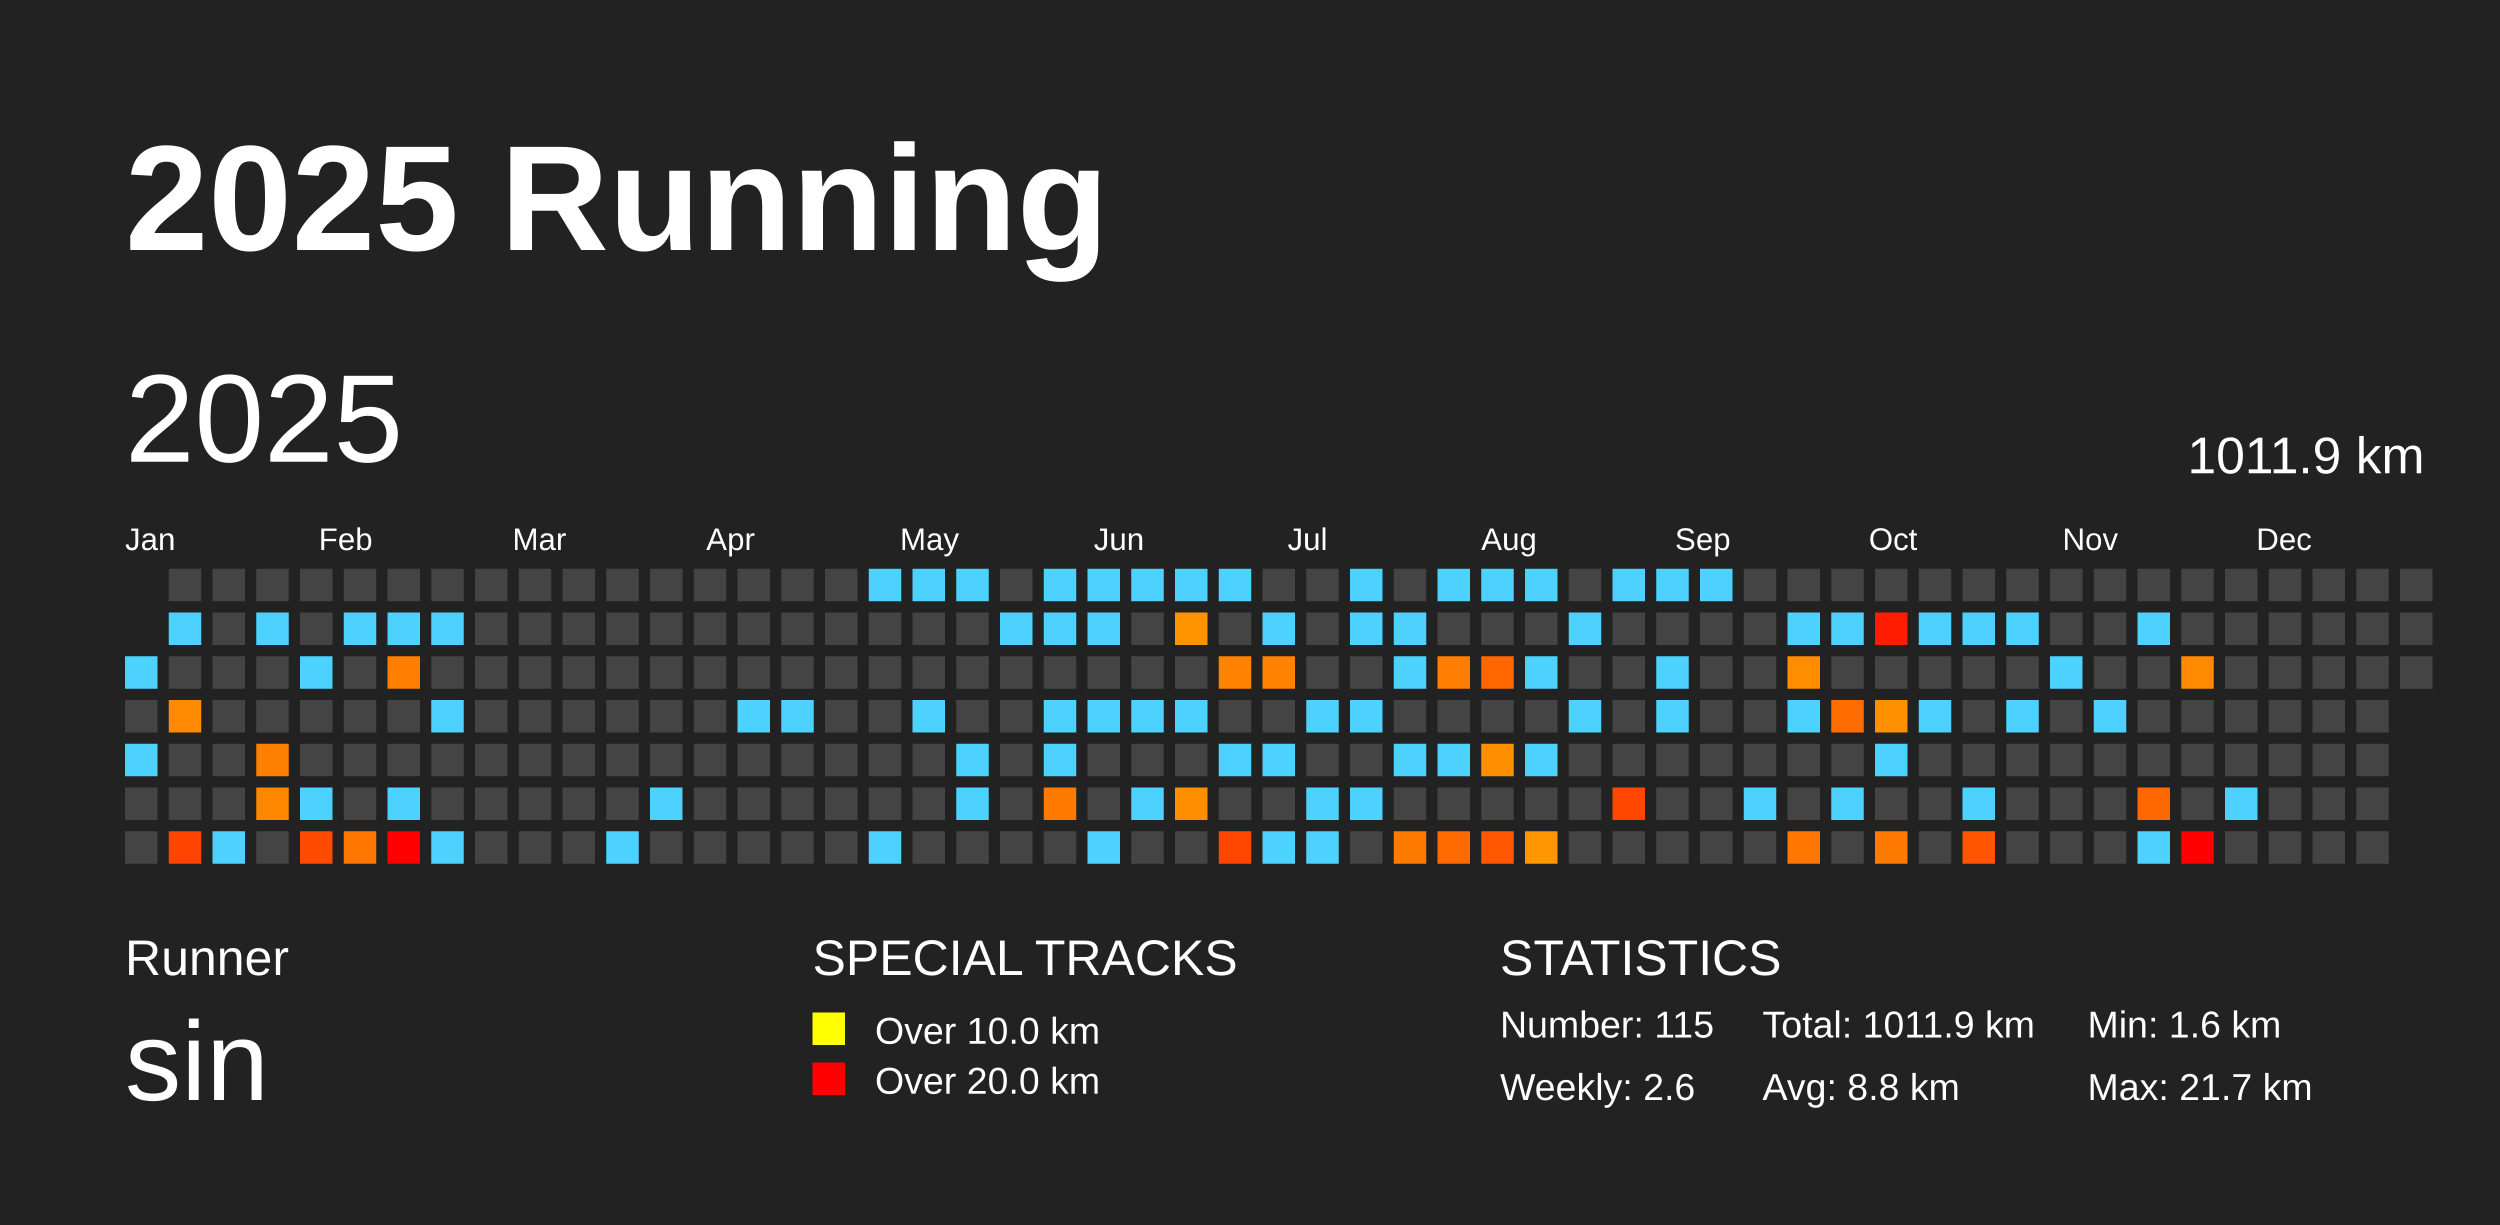
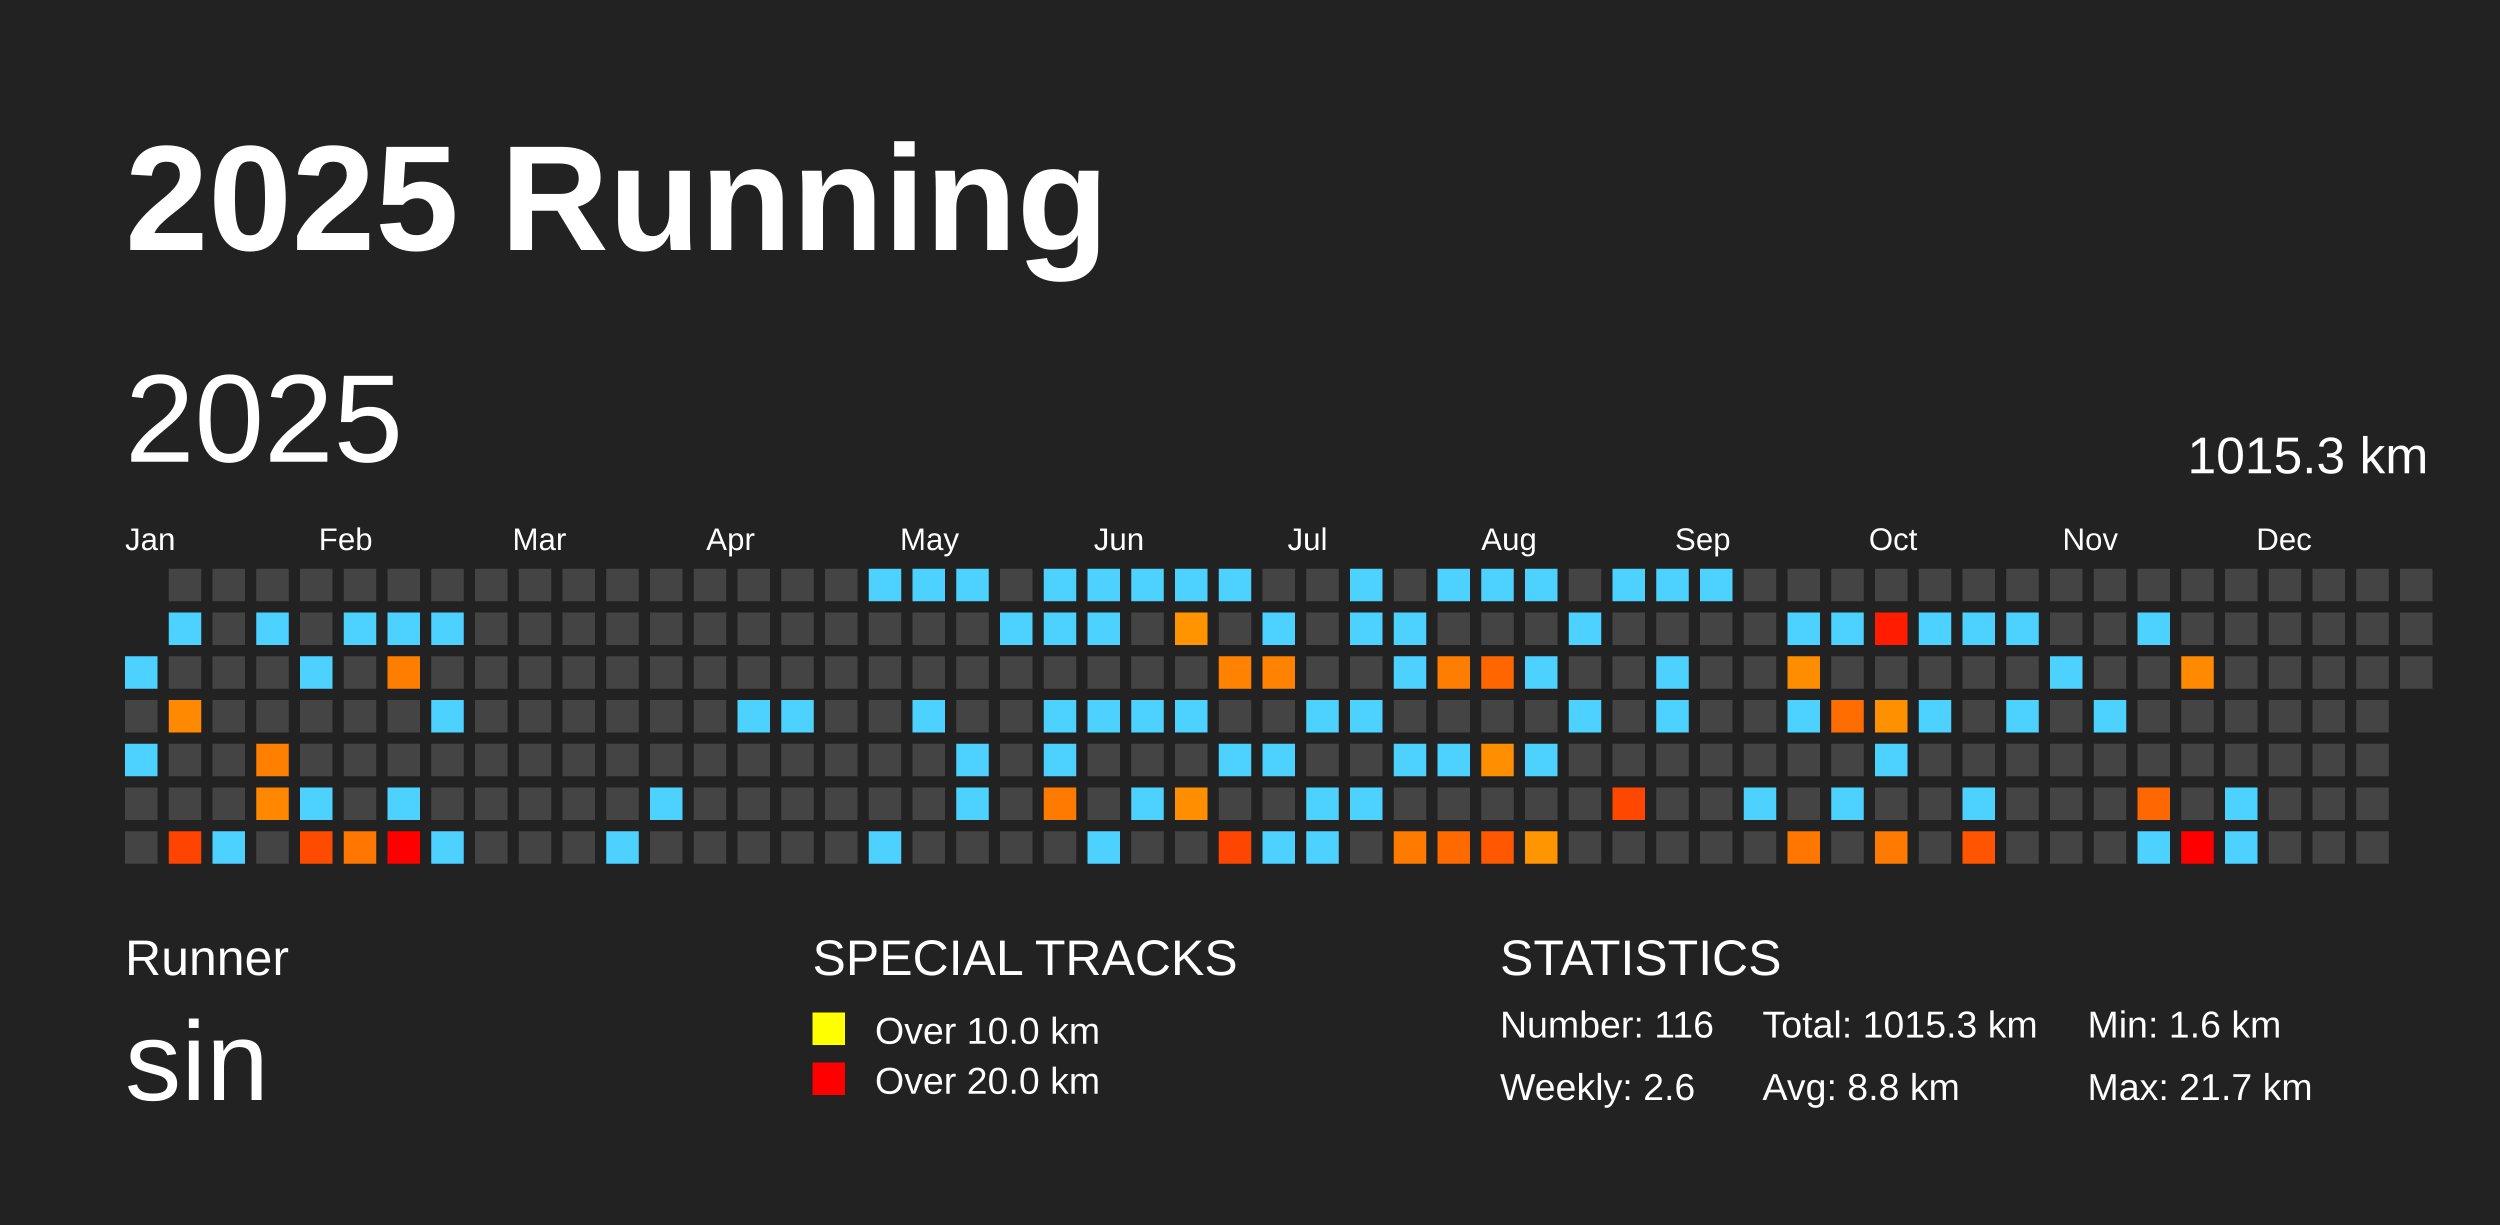
<svg xmlns="http://www.w3.org/2000/svg" baseProfile="full" height="98mm" version="1.1" viewBox="0,0,200,98" width="200mm">
  <defs />
  <rect fill="#222222" height="98" width="200" x="0" y="0" />
  <text fill="#FFFFFF" style="font-size:12px; font-family:Arial; font-weight:bold;" x="10" y="20">2025 Running</text>
  <text fill="#FFFFFF" style="font-size:4px; font-family:Arial" x="10" y="78">Runner</text>
  <text fill="#FFFFFF" style="font-size:9px; font-family:Arial" x="10" y="88">sin</text>
  <text fill="#FFFFFF" style="font-size:4px; font-family:Arial" x="65" y="78">SPECIAL TRACKS</text>
  <rect fill="yellow" height="2.6" width="2.6" x="65" y="81" />
  <text fill="#FFFFFF" style="font-size:3px; font-family:Arial" x="70" y="83.5">Over 10.0 km</text>
  <rect fill="red" height="2.6" width="2.6" x="65" y="85" />
  <text fill="#FFFFFF" style="font-size:3px; font-family:Arial" x="70" y="87.5">Over 20.0 km</text>
  <text fill="#FFFFFF" style="font-size:4px; font-family:Arial" x="120" y="78">STATISTICS</text>
-   <text fill="#FFFFFF" style="font-size:3px; font-family:Arial" x="120" y="83">Number: 115</text>
+   <text fill="#FFFFFF" style="font-size:3px; font-family:Arial" x="120" y="83">Number: 116</text>
  <text fill="#FFFFFF" style="font-size:3px; font-family:Arial" x="120" y="88">Weekly: 2.6</text>
-   <text fill="#FFFFFF" style="font-size:3px; font-family:Arial" x="141" y="83">Total: 1011.9 km</text>
+   <text fill="#FFFFFF" style="font-size:3px; font-family:Arial" x="141" y="83">Total: 1015.3 km</text>
  <text fill="#FFFFFF" style="font-size:3px; font-family:Arial" x="141" y="88">Avg: 8.8 km</text>
  <text fill="#FFFFFF" style="font-size:3px; font-family:Arial" x="167" y="83">Min: 1.6 km</text>
  <text fill="#FFFFFF" style="font-size:3px; font-family:Arial" x="167" y="88">Max: 21.7 km</text>
  <text dominant-baseline="hanging" fill="#FFFFFF" style="font-size:10.0px; font-family:Arial;" x="10" y="30">2025</text>
-   <text dominant-baseline="hanging" fill="#FFFFFF" style="font-size:4.125px; font-family:Arial;" x="175" y="35">1011.9 km</text>
+   <text dominant-baseline="hanging" fill="#FFFFFF" style="font-size:4.125px; font-family:Arial;" x="175" y="35">1015.3 km</text>
  <text fill="#FFFFFF" style="font-size:2.5px; font-family:Arial" x="10.0" y="44">Jan</text>
  <text fill="#FFFFFF" style="font-size:2.5px; font-family:Arial" x="25.5" y="44">Feb</text>
  <text fill="#FFFFFF" style="font-size:2.5px; font-family:Arial" x="41.0" y="44">Mar</text>
  <text fill="#FFFFFF" style="font-size:2.5px; font-family:Arial" x="56.5" y="44">Apr</text>
  <text fill="#FFFFFF" style="font-size:2.5px; font-family:Arial" x="72.0" y="44">May</text>
  <text fill="#FFFFFF" style="font-size:2.5px; font-family:Arial" x="87.5" y="44">Jun</text>
  <text fill="#FFFFFF" style="font-size:2.5px; font-family:Arial" x="103.0" y="44">Jul</text>
  <text fill="#FFFFFF" style="font-size:2.5px; font-family:Arial" x="118.5" y="44">Aug</text>
  <text fill="#FFFFFF" style="font-size:2.5px; font-family:Arial" x="134.0" y="44">Sep</text>
  <text fill="#FFFFFF" style="font-size:2.5px; font-family:Arial" x="149.5" y="44">Oct</text>
  <text fill="#FFFFFF" style="font-size:2.5px; font-family:Arial" x="165.0" y="44">Nov</text>
  <text fill="#FFFFFF" style="font-size:2.5px; font-family:Arial" x="180.5" y="44">Dec</text>
  <rect fill="#4dd2ff" height="2.6" width="2.6" x="10.0" y="52.5" />
  <rect fill="#444444" height="2.6" width="2.6" x="10.0" y="56.0" />
  <rect fill="#4dd2ff" height="2.6" width="2.6" x="10.0" y="59.5" />
  <rect fill="#444444" height="2.6" width="2.6" x="10.0" y="63.0" />
  <rect fill="#444444" height="2.6" width="2.6" x="10.0" y="66.5" />
  <rect fill="#444444" height="2.6" width="2.6" x="13.5" y="45.5" />
  <rect fill="#4dd2ff" height="2.6" width="2.6" x="13.5" y="49.0" />
  <rect fill="#444444" height="2.6" width="2.6" x="13.5" y="52.5" />
  <rect fill="#ff8900" height="2.6" width="2.6" x="13.5" y="56.0" />
  <rect fill="#444444" height="2.6" width="2.6" x="13.5" y="59.5" />
  <rect fill="#444444" height="2.6" width="2.6" x="13.5" y="63.0" />
  <rect fill="#ff4300" height="2.6" width="2.6" x="13.5" y="66.5" />
  <rect fill="#444444" height="2.6" width="2.6" x="17.0" y="45.5" />
  <rect fill="#444444" height="2.6" width="2.6" x="17.0" y="49.0" />
  <rect fill="#444444" height="2.6" width="2.6" x="17.0" y="52.5" />
  <rect fill="#444444" height="2.6" width="2.6" x="17.0" y="56.0" />
  <rect fill="#444444" height="2.6" width="2.6" x="17.0" y="59.5" />
  <rect fill="#444444" height="2.6" width="2.6" x="17.0" y="63.0" />
  <rect fill="#4dd2ff" height="2.6" width="2.6" x="17.0" y="66.5" />
  <rect fill="#444444" height="2.6" width="2.6" x="20.5" y="45.5" />
  <rect fill="#4dd2ff" height="2.6" width="2.6" x="20.5" y="49.0" />
  <rect fill="#444444" height="2.6" width="2.6" x="20.5" y="52.5" />
  <rect fill="#444444" height="2.6" width="2.6" x="20.5" y="56.0" />
  <rect fill="#ff7f00" height="2.6" width="2.6" x="20.5" y="59.5" />
  <rect fill="#ff8800" height="2.6" width="2.6" x="20.5" y="63.0" />
  <rect fill="#444444" height="2.6" width="2.6" x="20.5" y="66.5" />
  <rect fill="#444444" height="2.6" width="2.6" x="24.0" y="45.5" />
  <rect fill="#444444" height="2.6" width="2.6" x="24.0" y="49.0" />
  <rect fill="#4dd2ff" height="2.6" width="2.6" x="24.0" y="52.5" />
  <rect fill="#444444" height="2.6" width="2.6" x="24.0" y="56.0" />
  <rect fill="#444444" height="2.6" width="2.6" x="24.0" y="59.5" />
  <rect fill="#4dd2ff" height="2.6" width="2.6" x="24.0" y="63.0" />
  <rect fill="#ff4b00" height="2.6" width="2.6" x="24.0" y="66.5" />
  <rect fill="#444444" height="2.6" width="2.6" x="27.5" y="45.5" />
  <rect fill="#4dd2ff" height="2.6" width="2.6" x="27.5" y="49.0" />
  <rect fill="#444444" height="2.6" width="2.6" x="27.5" y="52.5" />
  <rect fill="#444444" height="2.6" width="2.6" x="27.5" y="56.0" />
  <rect fill="#444444" height="2.6" width="2.6" x="27.5" y="59.5" />
  <rect fill="#444444" height="2.6" width="2.6" x="27.5" y="63.0" />
  <rect fill="#ff7600" height="2.6" width="2.6" x="27.5" y="66.5" />
  <rect fill="#444444" height="2.6" width="2.6" x="31.0" y="45.5" />
  <rect fill="#4dd2ff" height="2.6" width="2.6" x="31.0" y="49.0" />
  <rect fill="#ff7e00" height="2.6" width="2.6" x="31.0" y="52.5" />
  <rect fill="#444444" height="2.6" width="2.6" x="31.0" y="56.0" />
  <rect fill="#444444" height="2.6" width="2.6" x="31.0" y="59.5" />
  <rect fill="#4dd2ff" height="2.6" width="2.6" x="31.0" y="63.0" />
  <rect fill="red" height="2.6" width="2.6" x="31.0" y="66.5" />
  <rect fill="#444444" height="2.6" width="2.6" x="34.5" y="45.5" />
  <rect fill="#4dd2ff" height="2.6" width="2.6" x="34.5" y="49.0" />
  <rect fill="#444444" height="2.6" width="2.6" x="34.5" y="52.5" />
  <rect fill="#4dd2ff" height="2.6" width="2.6" x="34.5" y="56.0" />
  <rect fill="#444444" height="2.6" width="2.6" x="34.5" y="59.5" />
  <rect fill="#444444" height="2.6" width="2.6" x="34.5" y="63.0" />
  <rect fill="#4dd2ff" height="2.6" width="2.6" x="34.5" y="66.5" />
  <rect fill="#444444" height="2.6" width="2.6" x="38.0" y="45.5" />
  <rect fill="#444444" height="2.6" width="2.6" x="38.0" y="49.0" />
  <rect fill="#444444" height="2.6" width="2.6" x="38.0" y="52.5" />
  <rect fill="#444444" height="2.6" width="2.6" x="38.0" y="56.0" />
  <rect fill="#444444" height="2.6" width="2.6" x="38.0" y="59.5" />
  <rect fill="#444444" height="2.6" width="2.6" x="38.0" y="63.0" />
  <rect fill="#444444" height="2.6" width="2.6" x="38.0" y="66.5" />
  <rect fill="#444444" height="2.6" width="2.6" x="41.5" y="45.5" />
  <rect fill="#444444" height="2.6" width="2.6" x="41.5" y="49.0" />
  <rect fill="#444444" height="2.6" width="2.6" x="41.5" y="52.5" />
  <rect fill="#444444" height="2.6" width="2.6" x="41.5" y="56.0" />
  <rect fill="#444444" height="2.6" width="2.6" x="41.5" y="59.5" />
  <rect fill="#444444" height="2.6" width="2.6" x="41.5" y="63.0" />
  <rect fill="#444444" height="2.6" width="2.6" x="41.5" y="66.5" />
  <rect fill="#444444" height="2.6" width="2.6" x="45.0" y="45.5" />
  <rect fill="#444444" height="2.6" width="2.6" x="45.0" y="49.0" />
  <rect fill="#444444" height="2.6" width="2.6" x="45.0" y="52.5" />
  <rect fill="#444444" height="2.6" width="2.6" x="45.0" y="56.0" />
  <rect fill="#444444" height="2.6" width="2.6" x="45.0" y="59.5" />
  <rect fill="#444444" height="2.6" width="2.6" x="45.0" y="63.0" />
  <rect fill="#444444" height="2.6" width="2.6" x="45.0" y="66.5" />
  <rect fill="#444444" height="2.6" width="2.6" x="48.5" y="45.5" />
  <rect fill="#444444" height="2.6" width="2.6" x="48.5" y="49.0" />
  <rect fill="#444444" height="2.6" width="2.6" x="48.5" y="52.5" />
  <rect fill="#444444" height="2.6" width="2.6" x="48.5" y="56.0" />
  <rect fill="#444444" height="2.6" width="2.6" x="48.5" y="59.5" />
  <rect fill="#444444" height="2.6" width="2.6" x="48.5" y="63.0" />
  <rect fill="#4dd2ff" height="2.6" width="2.6" x="48.5" y="66.5" />
  <rect fill="#444444" height="2.6" width="2.6" x="52.0" y="45.5" />
  <rect fill="#444444" height="2.6" width="2.6" x="52.0" y="49.0" />
  <rect fill="#444444" height="2.6" width="2.6" x="52.0" y="52.5" />
  <rect fill="#444444" height="2.6" width="2.6" x="52.0" y="56.0" />
  <rect fill="#444444" height="2.6" width="2.6" x="52.0" y="59.5" />
  <rect fill="#4dd2ff" height="2.6" width="2.6" x="52.0" y="63.0" />
  <rect fill="#444444" height="2.6" width="2.6" x="52.0" y="66.5" />
  <rect fill="#444444" height="2.6" width="2.6" x="55.5" y="45.5" />
  <rect fill="#444444" height="2.6" width="2.6" x="55.5" y="49.0" />
  <rect fill="#444444" height="2.6" width="2.6" x="55.5" y="52.5" />
  <rect fill="#444444" height="2.6" width="2.6" x="55.5" y="56.0" />
  <rect fill="#444444" height="2.6" width="2.6" x="55.5" y="59.5" />
  <rect fill="#444444" height="2.6" width="2.6" x="55.5" y="63.0" />
  <rect fill="#444444" height="2.6" width="2.6" x="55.5" y="66.5" />
  <rect fill="#444444" height="2.6" width="2.6" x="59.0" y="45.5" />
  <rect fill="#444444" height="2.6" width="2.6" x="59.0" y="49.0" />
  <rect fill="#444444" height="2.6" width="2.6" x="59.0" y="52.5" />
  <rect fill="#4dd2ff" height="2.6" width="2.6" x="59.0" y="56.0" />
  <rect fill="#444444" height="2.6" width="2.6" x="59.0" y="59.5" />
  <rect fill="#444444" height="2.6" width="2.6" x="59.0" y="63.0" />
  <rect fill="#444444" height="2.6" width="2.6" x="59.0" y="66.5" />
  <rect fill="#444444" height="2.6" width="2.6" x="62.5" y="45.5" />
  <rect fill="#444444" height="2.6" width="2.6" x="62.5" y="49.0" />
  <rect fill="#444444" height="2.6" width="2.6" x="62.5" y="52.5" />
  <rect fill="#4dd2ff" height="2.6" width="2.6" x="62.5" y="56.0" />
  <rect fill="#444444" height="2.6" width="2.6" x="62.5" y="59.5" />
  <rect fill="#444444" height="2.6" width="2.6" x="62.5" y="63.0" />
  <rect fill="#444444" height="2.6" width="2.6" x="62.5" y="66.5" />
  <rect fill="#444444" height="2.6" width="2.6" x="66.0" y="45.5" />
  <rect fill="#444444" height="2.6" width="2.6" x="66.0" y="49.0" />
  <rect fill="#444444" height="2.6" width="2.6" x="66.0" y="52.5" />
  <rect fill="#444444" height="2.6" width="2.6" x="66.0" y="56.0" />
  <rect fill="#444444" height="2.6" width="2.6" x="66.0" y="59.5" />
  <rect fill="#444444" height="2.6" width="2.6" x="66.0" y="63.0" />
  <rect fill="#444444" height="2.6" width="2.6" x="66.0" y="66.5" />
  <rect fill="#4dd2ff" height="2.6" width="2.6" x="69.5" y="45.5" />
  <rect fill="#444444" height="2.6" width="2.6" x="69.5" y="49.0" />
  <rect fill="#444444" height="2.6" width="2.6" x="69.5" y="52.5" />
  <rect fill="#444444" height="2.6" width="2.6" x="69.5" y="56.0" />
  <rect fill="#444444" height="2.6" width="2.6" x="69.5" y="59.5" />
  <rect fill="#444444" height="2.6" width="2.6" x="69.5" y="63.0" />
  <rect fill="#4dd2ff" height="2.6" width="2.6" x="69.5" y="66.5" />
  <rect fill="#4dd2ff" height="2.6" width="2.6" x="73.0" y="45.5" />
  <rect fill="#444444" height="2.6" width="2.6" x="73.0" y="49.0" />
  <rect fill="#444444" height="2.6" width="2.6" x="73.0" y="52.5" />
  <rect fill="#4dd2ff" height="2.6" width="2.6" x="73.0" y="56.0" />
  <rect fill="#444444" height="2.6" width="2.6" x="73.0" y="59.5" />
  <rect fill="#444444" height="2.6" width="2.6" x="73.0" y="63.0" />
  <rect fill="#444444" height="2.6" width="2.6" x="73.0" y="66.5" />
  <rect fill="#4dd2ff" height="2.6" width="2.6" x="76.5" y="45.5" />
  <rect fill="#444444" height="2.6" width="2.6" x="76.5" y="49.0" />
  <rect fill="#444444" height="2.6" width="2.6" x="76.5" y="52.5" />
  <rect fill="#444444" height="2.6" width="2.6" x="76.5" y="56.0" />
  <rect fill="#4dd2ff" height="2.6" width="2.6" x="76.5" y="59.5" />
  <rect fill="#4dd2ff" height="2.6" width="2.6" x="76.5" y="63.0" />
  <rect fill="#444444" height="2.6" width="2.6" x="76.5" y="66.5" />
  <rect fill="#444444" height="2.6" width="2.6" x="80.0" y="45.5" />
  <rect fill="#4dd2ff" height="2.6" width="2.6" x="80.0" y="49.0" />
  <rect fill="#444444" height="2.6" width="2.6" x="80.0" y="52.5" />
  <rect fill="#444444" height="2.6" width="2.6" x="80.0" y="56.0" />
  <rect fill="#444444" height="2.6" width="2.6" x="80.0" y="59.5" />
  <rect fill="#444444" height="2.6" width="2.6" x="80.0" y="63.0" />
  <rect fill="#444444" height="2.6" width="2.6" x="80.0" y="66.5" />
  <rect fill="#4dd2ff" height="2.6" width="2.6" x="83.5" y="45.5" />
  <rect fill="#4dd2ff" height="2.6" width="2.6" x="83.5" y="49.0" />
  <rect fill="#444444" height="2.6" width="2.6" x="83.5" y="52.5" />
  <rect fill="#4dd2ff" height="2.6" width="2.6" x="83.5" y="56.0" />
  <rect fill="#4dd2ff" height="2.6" width="2.6" x="83.5" y="59.5" />
  <rect fill="#ff7b00" height="2.6" width="2.6" x="83.5" y="63.0" />
  <rect fill="#444444" height="2.6" width="2.6" x="83.5" y="66.5" />
  <rect fill="#4dd2ff" height="2.6" width="2.6" x="87.0" y="45.5" />
  <rect fill="#4dd2ff" height="2.6" width="2.6" x="87.0" y="49.0" />
  <rect fill="#444444" height="2.6" width="2.6" x="87.0" y="52.5" />
  <rect fill="#4dd2ff" height="2.6" width="2.6" x="87.0" y="56.0" />
  <rect fill="#444444" height="2.6" width="2.6" x="87.0" y="59.5" />
  <rect fill="#444444" height="2.6" width="2.6" x="87.0" y="63.0" />
  <rect fill="#4dd2ff" height="2.6" width="2.6" x="87.0" y="66.5" />
  <rect fill="#4dd2ff" height="2.6" width="2.6" x="90.5" y="45.5" />
  <rect fill="#444444" height="2.6" width="2.6" x="90.5" y="49.0" />
  <rect fill="#444444" height="2.6" width="2.6" x="90.5" y="52.5" />
  <rect fill="#4dd2ff" height="2.6" width="2.6" x="90.5" y="56.0" />
  <rect fill="#444444" height="2.6" width="2.6" x="90.5" y="59.5" />
  <rect fill="#4dd2ff" height="2.6" width="2.6" x="90.5" y="63.0" />
  <rect fill="#444444" height="2.6" width="2.6" x="90.5" y="66.5" />
  <rect fill="#4dd2ff" height="2.6" width="2.6" x="94.0" y="45.5" />
  <rect fill="#ff9400" height="2.6" width="2.6" x="94.0" y="49.0" />
  <rect fill="#444444" height="2.6" width="2.6" x="94.0" y="52.5" />
  <rect fill="#4dd2ff" height="2.6" width="2.6" x="94.0" y="56.0" />
  <rect fill="#444444" height="2.6" width="2.6" x="94.0" y="59.5" />
  <rect fill="#ff8e00" height="2.6" width="2.6" x="94.0" y="63.0" />
  <rect fill="#444444" height="2.6" width="2.6" x="94.0" y="66.5" />
  <rect fill="#4dd2ff" height="2.6" width="2.6" x="97.5" y="45.5" />
  <rect fill="#444444" height="2.6" width="2.6" x="97.5" y="49.0" />
  <rect fill="#ff8300" height="2.6" width="2.6" x="97.5" y="52.5" />
  <rect fill="#444444" height="2.6" width="2.6" x="97.5" y="56.0" />
  <rect fill="#4dd2ff" height="2.6" width="2.6" x="97.5" y="59.5" />
  <rect fill="#444444" height="2.6" width="2.6" x="97.5" y="63.0" />
  <rect fill="#ff4600" height="2.6" width="2.6" x="97.5" y="66.5" />
  <rect fill="#444444" height="2.6" width="2.6" x="101.0" y="45.5" />
  <rect fill="#4dd2ff" height="2.6" width="2.6" x="101.0" y="49.0" />
  <rect fill="#ff8200" height="2.6" width="2.6" x="101.0" y="52.5" />
  <rect fill="#444444" height="2.6" width="2.6" x="101.0" y="56.0" />
  <rect fill="#4dd2ff" height="2.6" width="2.6" x="101.0" y="59.5" />
  <rect fill="#444444" height="2.6" width="2.6" x="101.0" y="63.0" />
  <rect fill="#4dd2ff" height="2.6" width="2.6" x="101.0" y="66.5" />
  <rect fill="#444444" height="2.6" width="2.6" x="104.5" y="45.5" />
  <rect fill="#444444" height="2.6" width="2.6" x="104.5" y="49.0" />
  <rect fill="#444444" height="2.6" width="2.6" x="104.5" y="52.5" />
  <rect fill="#4dd2ff" height="2.6" width="2.6" x="104.5" y="56.0" />
  <rect fill="#444444" height="2.6" width="2.6" x="104.5" y="59.5" />
  <rect fill="#4dd2ff" height="2.6" width="2.6" x="104.5" y="63.0" />
  <rect fill="#4dd2ff" height="2.6" width="2.6" x="104.5" y="66.5" />
  <rect fill="#4dd2ff" height="2.6" width="2.6" x="108.0" y="45.5" />
  <rect fill="#4dd2ff" height="2.6" width="2.6" x="108.0" y="49.0" />
  <rect fill="#444444" height="2.6" width="2.6" x="108.0" y="52.5" />
  <rect fill="#4dd2ff" height="2.6" width="2.6" x="108.0" y="56.0" />
  <rect fill="#444444" height="2.6" width="2.6" x="108.0" y="59.5" />
  <rect fill="#4dd2ff" height="2.6" width="2.6" x="108.0" y="63.0" />
  <rect fill="#444444" height="2.6" width="2.6" x="108.0" y="66.5" />
  <rect fill="#444444" height="2.6" width="2.6" x="111.5" y="45.5" />
  <rect fill="#4dd2ff" height="2.6" width="2.6" x="111.5" y="49.0" />
  <rect fill="#4dd2ff" height="2.6" width="2.6" x="111.5" y="52.5" />
  <rect fill="#444444" height="2.6" width="2.6" x="111.5" y="56.0" />
  <rect fill="#4dd2ff" height="2.6" width="2.6" x="111.5" y="59.5" />
  <rect fill="#444444" height="2.6" width="2.6" x="111.5" y="63.0" />
  <rect fill="#ff7b00" height="2.6" width="2.6" x="111.5" y="66.5" />
  <rect fill="#4dd2ff" height="2.6" width="2.6" x="115.0" y="45.5" />
  <rect fill="#444444" height="2.6" width="2.6" x="115.0" y="49.0" />
  <rect fill="#ff7d00" height="2.6" width="2.6" x="115.0" y="52.5" />
  <rect fill="#444444" height="2.6" width="2.6" x="115.0" y="56.0" />
  <rect fill="#4dd2ff" height="2.6" width="2.6" x="115.0" y="59.5" />
  <rect fill="#444444" height="2.6" width="2.6" x="115.0" y="63.0" />
  <rect fill="#ff6a00" height="2.6" width="2.6" x="115.0" y="66.5" />
  <rect fill="#4dd2ff" height="2.6" width="2.6" x="118.5" y="45.5" />
  <rect fill="#444444" height="2.6" width="2.6" x="118.5" y="49.0" />
  <rect fill="#ff6600" height="2.6" width="2.6" x="118.5" y="52.5" />
  <rect fill="#444444" height="2.6" width="2.6" x="118.5" y="56.0" />
  <rect fill="#ff8e00" height="2.6" width="2.6" x="118.5" y="59.5" />
  <rect fill="#444444" height="2.6" width="2.6" x="118.5" y="63.0" />
  <rect fill="#ff5800" height="2.6" width="2.6" x="118.5" y="66.5" />
  <rect fill="#4dd2ff" height="2.6" width="2.6" x="122.0" y="45.5" />
  <rect fill="#444444" height="2.6" width="2.6" x="122.0" y="49.0" />
  <rect fill="#4dd2ff" height="2.6" width="2.6" x="122.0" y="52.5" />
  <rect fill="#444444" height="2.6" width="2.6" x="122.0" y="56.0" />
  <rect fill="#4dd2ff" height="2.6" width="2.6" x="122.0" y="59.5" />
  <rect fill="#444444" height="2.6" width="2.6" x="122.0" y="63.0" />
  <rect fill="#ff9500" height="2.6" width="2.6" x="122.0" y="66.5" />
  <rect fill="#444444" height="2.6" width="2.6" x="125.5" y="45.5" />
  <rect fill="#4dd2ff" height="2.6" width="2.6" x="125.5" y="49.0" />
  <rect fill="#444444" height="2.6" width="2.6" x="125.5" y="52.5" />
  <rect fill="#4dd2ff" height="2.6" width="2.6" x="125.5" y="56.0" />
  <rect fill="#444444" height="2.6" width="2.6" x="125.5" y="59.5" />
  <rect fill="#444444" height="2.6" width="2.6" x="125.5" y="63.0" />
  <rect fill="#444444" height="2.6" width="2.6" x="125.5" y="66.5" />
  <rect fill="#4dd2ff" height="2.6" width="2.6" x="129.0" y="45.5" />
  <rect fill="#444444" height="2.6" width="2.6" x="129.0" y="49.0" />
  <rect fill="#444444" height="2.6" width="2.6" x="129.0" y="52.5" />
  <rect fill="#444444" height="2.6" width="2.6" x="129.0" y="56.0" />
  <rect fill="#444444" height="2.6" width="2.6" x="129.0" y="59.5" />
  <rect fill="#ff4700" height="2.6" width="2.6" x="129.0" y="63.0" />
  <rect fill="#444444" height="2.6" width="2.6" x="129.0" y="66.5" />
  <rect fill="#4dd2ff" height="2.6" width="2.6" x="132.5" y="45.5" />
  <rect fill="#444444" height="2.6" width="2.6" x="132.5" y="49.0" />
  <rect fill="#4dd2ff" height="2.6" width="2.6" x="132.5" y="52.5" />
  <rect fill="#4dd2ff" height="2.6" width="2.6" x="132.5" y="56.0" />
  <rect fill="#444444" height="2.6" width="2.6" x="132.5" y="59.5" />
  <rect fill="#444444" height="2.6" width="2.6" x="132.5" y="63.0" />
  <rect fill="#444444" height="2.6" width="2.6" x="132.5" y="66.5" />
  <rect fill="#4dd2ff" height="2.6" width="2.6" x="136.0" y="45.5" />
  <rect fill="#444444" height="2.6" width="2.6" x="136.0" y="49.0" />
  <rect fill="#444444" height="2.6" width="2.6" x="136.0" y="52.5" />
  <rect fill="#444444" height="2.6" width="2.6" x="136.0" y="56.0" />
  <rect fill="#444444" height="2.6" width="2.6" x="136.0" y="59.5" />
  <rect fill="#444444" height="2.6" width="2.6" x="136.0" y="63.0" />
  <rect fill="#444444" height="2.6" width="2.6" x="136.0" y="66.5" />
  <rect fill="#444444" height="2.6" width="2.6" x="139.5" y="45.5" />
  <rect fill="#444444" height="2.6" width="2.6" x="139.5" y="49.0" />
  <rect fill="#444444" height="2.6" width="2.6" x="139.5" y="52.5" />
  <rect fill="#444444" height="2.6" width="2.6" x="139.5" y="56.0" />
  <rect fill="#444444" height="2.6" width="2.6" x="139.5" y="59.5" />
  <rect fill="#4dd2ff" height="2.6" width="2.6" x="139.5" y="63.0" />
  <rect fill="#444444" height="2.6" width="2.6" x="139.5" y="66.5" />
  <rect fill="#444444" height="2.6" width="2.6" x="143.0" y="45.5" />
  <rect fill="#4dd2ff" height="2.6" width="2.6" x="143.0" y="49.0" />
  <rect fill="#ff8d00" height="2.6" width="2.6" x="143.0" y="52.5" />
  <rect fill="#4dd2ff" height="2.6" width="2.6" x="143.0" y="56.0" />
  <rect fill="#444444" height="2.6" width="2.6" x="143.0" y="59.5" />
  <rect fill="#444444" height="2.6" width="2.6" x="143.0" y="63.0" />
  <rect fill="#ff7600" height="2.6" width="2.6" x="143.0" y="66.5" />
  <rect fill="#444444" height="2.6" width="2.6" x="146.5" y="45.5" />
  <rect fill="#4dd2ff" height="2.6" width="2.6" x="146.5" y="49.0" />
  <rect fill="#444444" height="2.6" width="2.6" x="146.5" y="52.5" />
  <rect fill="#ff6d00" height="2.6" width="2.6" x="146.5" y="56.0" />
  <rect fill="#444444" height="2.6" width="2.6" x="146.5" y="59.5" />
  <rect fill="#4dd2ff" height="2.6" width="2.6" x="146.5" y="63.0" />
  <rect fill="#444444" height="2.6" width="2.6" x="146.5" y="66.5" />
  <rect fill="#444444" height="2.6" width="2.6" x="150.0" y="45.5" />
  <rect fill="#ff1c00" height="2.6" width="2.6" x="150.0" y="49.0" />
  <rect fill="#444444" height="2.6" width="2.6" x="150.0" y="52.5" />
  <rect fill="#ff9100" height="2.6" width="2.6" x="150.0" y="56.0" />
  <rect fill="#4dd2ff" height="2.6" width="2.6" x="150.0" y="59.5" />
  <rect fill="#444444" height="2.6" width="2.6" x="150.0" y="63.0" />
  <rect fill="#ff7a00" height="2.6" width="2.6" x="150.0" y="66.5" />
  <rect fill="#444444" height="2.6" width="2.6" x="153.5" y="45.5" />
  <rect fill="#4dd2ff" height="2.6" width="2.6" x="153.5" y="49.0" />
  <rect fill="#444444" height="2.6" width="2.6" x="153.5" y="52.5" />
  <rect fill="#4dd2ff" height="2.6" width="2.6" x="153.5" y="56.0" />
  <rect fill="#444444" height="2.6" width="2.6" x="153.5" y="59.5" />
  <rect fill="#444444" height="2.6" width="2.6" x="153.5" y="63.0" />
  <rect fill="#444444" height="2.6" width="2.6" x="153.5" y="66.5" />
  <rect fill="#444444" height="2.6" width="2.6" x="157.0" y="45.5" />
  <rect fill="#4dd2ff" height="2.6" width="2.6" x="157.0" y="49.0" />
  <rect fill="#444444" height="2.6" width="2.6" x="157.0" y="52.5" />
  <rect fill="#444444" height="2.6" width="2.6" x="157.0" y="56.0" />
  <rect fill="#444444" height="2.6" width="2.6" x="157.0" y="59.5" />
  <rect fill="#4dd2ff" height="2.6" width="2.6" x="157.0" y="63.0" />
  <rect fill="#ff5500" height="2.6" width="2.6" x="157.0" y="66.5" />
  <rect fill="#444444" height="2.6" width="2.6" x="160.5" y="45.5" />
  <rect fill="#4dd2ff" height="2.6" width="2.6" x="160.5" y="49.0" />
  <rect fill="#444444" height="2.6" width="2.6" x="160.5" y="52.5" />
  <rect fill="#4dd2ff" height="2.6" width="2.6" x="160.5" y="56.0" />
  <rect fill="#444444" height="2.6" width="2.6" x="160.5" y="59.5" />
  <rect fill="#444444" height="2.6" width="2.6" x="160.5" y="63.0" />
  <rect fill="#444444" height="2.6" width="2.6" x="160.5" y="66.5" />
  <rect fill="#444444" height="2.6" width="2.6" x="164.0" y="45.5" />
  <rect fill="#444444" height="2.6" width="2.6" x="164.0" y="49.0" />
  <rect fill="#4dd2ff" height="2.6" width="2.6" x="164.0" y="52.5" />
  <rect fill="#444444" height="2.6" width="2.6" x="164.0" y="56.0" />
  <rect fill="#444444" height="2.6" width="2.6" x="164.0" y="59.5" />
  <rect fill="#444444" height="2.6" width="2.6" x="164.0" y="63.0" />
  <rect fill="#444444" height="2.6" width="2.6" x="164.0" y="66.5" />
  <rect fill="#444444" height="2.6" width="2.6" x="167.5" y="45.5" />
  <rect fill="#444444" height="2.6" width="2.6" x="167.5" y="49.0" />
  <rect fill="#444444" height="2.6" width="2.6" x="167.5" y="52.5" />
  <rect fill="#4dd2ff" height="2.6" width="2.6" x="167.5" y="56.0" />
  <rect fill="#444444" height="2.6" width="2.6" x="167.5" y="59.5" />
  <rect fill="#444444" height="2.6" width="2.6" x="167.5" y="63.0" />
  <rect fill="#444444" height="2.6" width="2.6" x="167.5" y="66.5" />
  <rect fill="#444444" height="2.6" width="2.6" x="171.0" y="45.5" />
  <rect fill="#4dd2ff" height="2.6" width="2.6" x="171.0" y="49.0" />
  <rect fill="#444444" height="2.6" width="2.6" x="171.0" y="52.5" />
  <rect fill="#444444" height="2.6" width="2.6" x="171.0" y="56.0" />
  <rect fill="#444444" height="2.6" width="2.6" x="171.0" y="59.5" />
  <rect fill="#ff6800" height="2.6" width="2.6" x="171.0" y="63.0" />
  <rect fill="#4dd2ff" height="2.6" width="2.6" x="171.0" y="66.5" />
  <rect fill="#444444" height="2.6" width="2.6" x="174.5" y="45.5" />
  <rect fill="#444444" height="2.6" width="2.6" x="174.5" y="49.0" />
  <rect fill="#ff8900" height="2.6" width="2.6" x="174.5" y="52.5" />
  <rect fill="#444444" height="2.6" width="2.6" x="174.5" y="56.0" />
  <rect fill="#444444" height="2.6" width="2.6" x="174.5" y="59.5" />
  <rect fill="#444444" height="2.6" width="2.6" x="174.5" y="63.0" />
  <rect fill="red" height="2.6" width="2.6" x="174.5" y="66.5" />
  <rect fill="#444444" height="2.6" width="2.6" x="178.0" y="45.5" />
  <rect fill="#444444" height="2.6" width="2.6" x="178.0" y="49.0" />
  <rect fill="#444444" height="2.6" width="2.6" x="178.0" y="52.5" />
  <rect fill="#444444" height="2.6" width="2.6" x="178.0" y="56.0" />
  <rect fill="#444444" height="2.6" width="2.6" x="178.0" y="59.5" />
  <rect fill="#4dd2ff" height="2.6" width="2.6" x="178.0" y="63.0" />
-   <rect fill="#444444" height="2.6" width="2.6" x="178.0" y="66.5" />
+   <rect fill="#4dd2ff" height="2.6" width="2.6" x="178.0" y="66.5" />
  <rect fill="#444444" height="2.6" width="2.6" x="181.5" y="45.5" />
  <rect fill="#444444" height="2.6" width="2.6" x="181.5" y="49.0" />
  <rect fill="#444444" height="2.6" width="2.6" x="181.5" y="52.5" />
  <rect fill="#444444" height="2.6" width="2.6" x="181.5" y="56.0" />
  <rect fill="#444444" height="2.6" width="2.6" x="181.5" y="59.5" />
  <rect fill="#444444" height="2.6" width="2.6" x="181.5" y="63.0" />
  <rect fill="#444444" height="2.6" width="2.6" x="181.5" y="66.5" />
  <rect fill="#444444" height="2.6" width="2.6" x="185.0" y="45.5" />
  <rect fill="#444444" height="2.6" width="2.6" x="185.0" y="49.0" />
  <rect fill="#444444" height="2.6" width="2.6" x="185.0" y="52.5" />
  <rect fill="#444444" height="2.6" width="2.6" x="185.0" y="56.0" />
  <rect fill="#444444" height="2.6" width="2.6" x="185.0" y="59.5" />
  <rect fill="#444444" height="2.6" width="2.6" x="185.0" y="63.0" />
  <rect fill="#444444" height="2.6" width="2.6" x="185.0" y="66.5" />
  <rect fill="#444444" height="2.6" width="2.6" x="188.5" y="45.5" />
  <rect fill="#444444" height="2.6" width="2.6" x="188.5" y="49.0" />
  <rect fill="#444444" height="2.6" width="2.6" x="188.5" y="52.5" />
  <rect fill="#444444" height="2.6" width="2.6" x="188.5" y="56.0" />
  <rect fill="#444444" height="2.6" width="2.6" x="188.5" y="59.5" />
  <rect fill="#444444" height="2.6" width="2.6" x="188.5" y="63.0" />
  <rect fill="#444444" height="2.6" width="2.6" x="188.5" y="66.5" />
  <rect fill="#444444" height="2.6" width="2.6" x="192.0" y="45.5" />
  <rect fill="#444444" height="2.6" width="2.6" x="192.0" y="49.0" />
  <rect fill="#444444" height="2.6" width="2.6" x="192.0" y="52.5" />
</svg>
